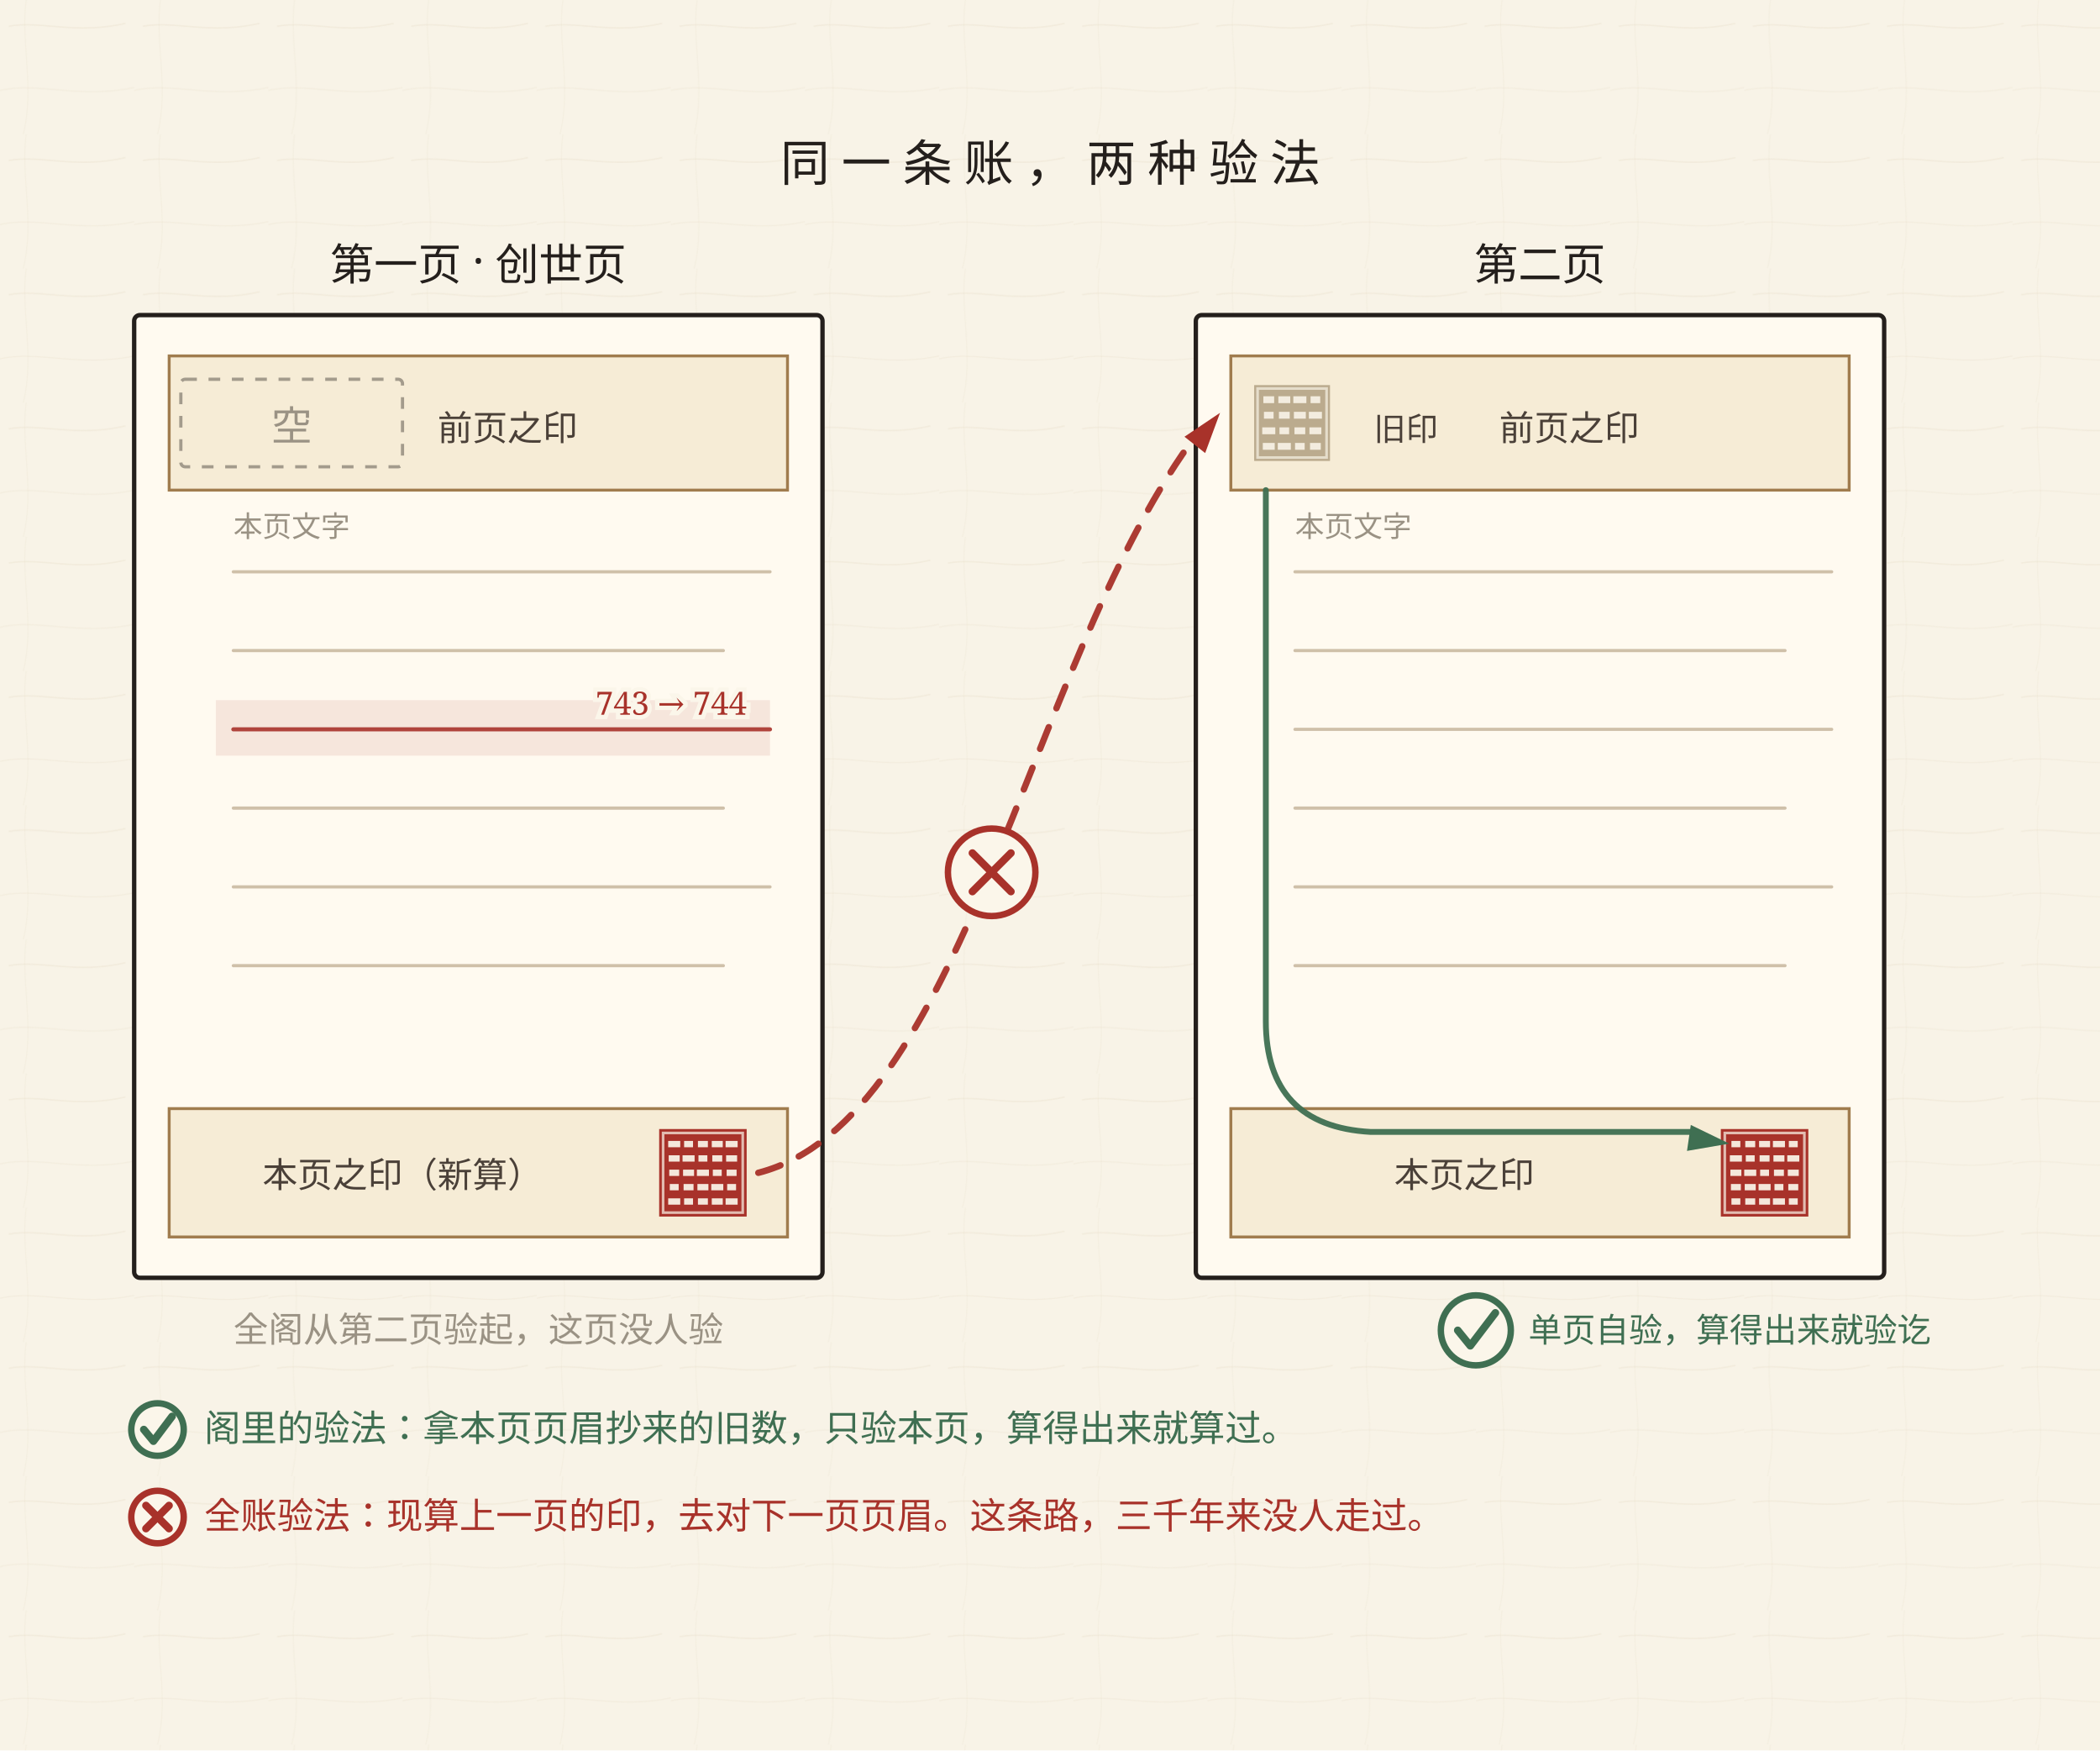
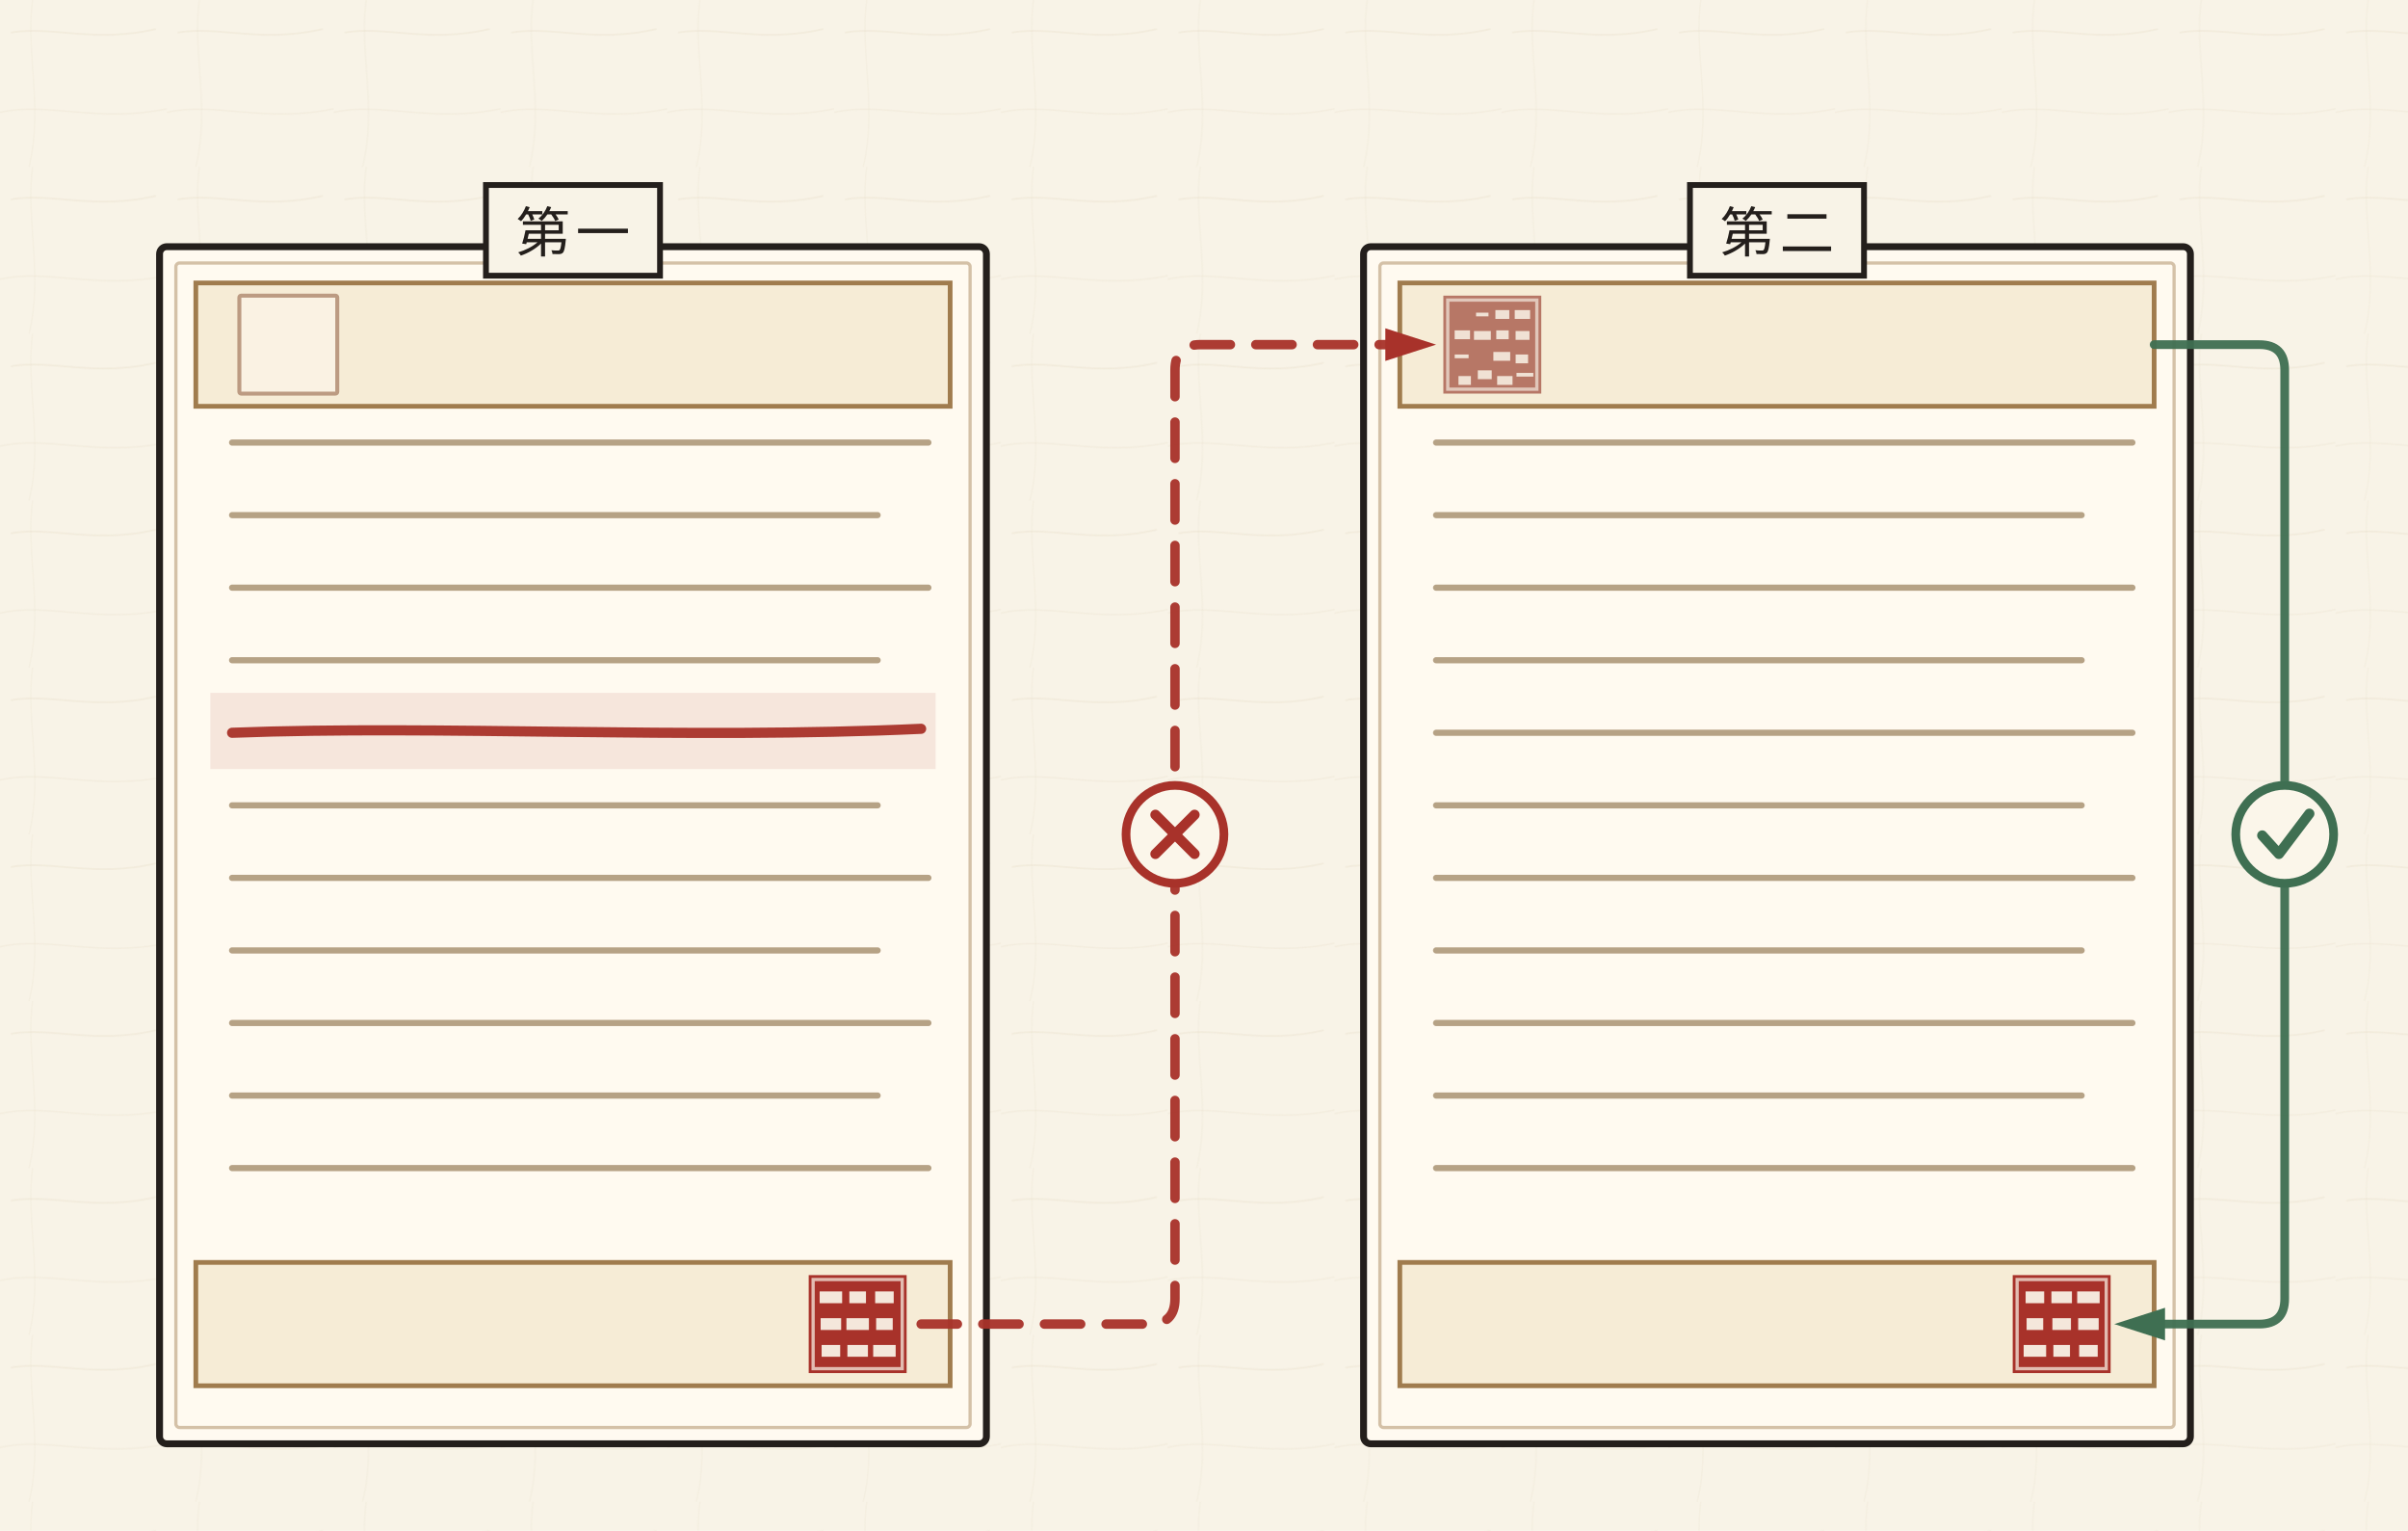
- <svg xmlns="http://www.w3.org/2000/svg" width="720" height="600" viewBox="0 0 720 600">
+ <svg xmlns="http://www.w3.org/2000/svg" width="664" height="422" viewBox="0 0 664 422">
  <defs>
    <pattern id="fiber" width="46" height="46" patternUnits="userSpaceOnUse">
      <path d="M3 9 C14 7 26 12 43 8" stroke="#c9b895" stroke-width="0.5" fill="none" opacity="0.30" />
      <path d="M0 31 C13 28 27 34 46 30" stroke="#c9b895" stroke-width="0.42" fill="none" opacity="0.24" />
      <path d="M9 0 C7 14 12 30 8 46" stroke="#c9b895" stroke-width="0.36" fill="none" opacity="0.20" />
    </pattern>
    <pattern id="wave" width="34" height="13" patternUnits="userSpaceOnUse">
      <path d="M0 9 Q8.5 2 17 9 T34 9" stroke="#7d9fb0" stroke-width="1.0" fill="none" opacity="0.75" />
    </pattern>
    <pattern id="tile" width="17" height="10" patternUnits="userSpaceOnUse">
      <path d="M0 9.5 Q8.5 5 17 9.5" stroke="#241f1c" stroke-width="0.7" fill="none" opacity="0.5" />
    </pattern>
    <pattern id="brick" width="34" height="18" patternUnits="userSpaceOnUse">
      <path d="M0 17.5 L34 17.5 M0 8.5 L34 8.5 M8 8.5 L8 17.5 M26 0.5 L26 8.5" stroke="#241f1c" stroke-width="0.55" fill="none" opacity="0.30" />
    </pattern>
    <radialGradient id="glow" cx="50%" cy="50%" r="50%">
      <stop offset="0%" stop-color="#f6c96b" stop-opacity="0.62" />
      <stop offset="55%" stop-color="#e0a044" stop-opacity="0.22" />
      <stop offset="100%" stop-color="#e0a044" stop-opacity="0" />
    </radialGradient>
    <linearGradient id="blade" x1="0" y1="0" x2="1" y2="0">
      <stop offset="0%" stop-color="#8a2f22" />
      <stop offset="38%" stop-color="#c0562c" />
      <stop offset="68%" stop-color="#e8a63f" />
      <stop offset="100%" stop-color="#f4d489" />
    </linearGradient>
    <linearGradient id="inkwash" x1="0" y1="0" x2="0" y2="1">
      <stop offset="0%" stop-color="#1d2529" stop-opacity="0.34" />
      <stop offset="100%" stop-color="#1d2529" stop-opacity="0" />
    </linearGradient>
  </defs>
-   <rect width="720" height="600" fill="#f8f3e7" />
-   <rect width="720" height="600" fill="url(#fiber)" opacity="0.42" />
-   <text x="360" y="62" font-family="STKaiti, Kaiti SC, serif" font-size="17" fill="#241f1c" text-anchor="middle" letter-spacing="4">同一条账，两种验法</text>
-   <text x="164.0" y="96" font-family="STKaiti, Kaiti SC, serif" font-size="15" fill="#241f1c" text-anchor="middle">第一页 · 创世页</text>
-   <text x="528.0" y="96" font-family="STKaiti, Kaiti SC, serif" font-size="15" fill="#241f1c" text-anchor="middle">第二页</text>
-   <rect x="46" y="108" width="236" height="330" rx="2" fill="#fffaf0" stroke="#241f1c" stroke-width="1.5" />
-   <rect x="58" y="122" width="212" height="46" rx="0" fill="#f6ecd6" stroke="#a07c4e" stroke-width="1.0" />
-   <rect x="62" y="130" width="76" height="30" rx="1.5" fill="none" stroke="#9a9284" stroke-width="1.1" opacity="0.9" stroke-dasharray="4 4" />
-   <text x="100" y="151" font-family="STKaiti, Kaiti SC, serif" font-size="14" fill="#9a9284" text-anchor="middle">空</text>
-   <text x="150" y="151" font-family="STKaiti, Kaiti SC, serif" font-size="12" fill="#4a4038" text-anchor="start">前页之印</text>
-   <text x="80" y="184" font-family="STKaiti, Kaiti SC, serif" font-size="10" fill="#9a9284" text-anchor="start">本页文字</text>
-   <path d="M80 196 L264 196" stroke="#a89070" stroke-width="1.1" stroke-linecap="round" opacity="0.55" />
-   <path d="M80 223 L248 223" stroke="#a89070" stroke-width="1.1" stroke-linecap="round" opacity="0.55" />
-   <rect x="74" y="240" width="190" height="19" rx="0" fill="#a8322a" opacity="0.1" />
-   <path d="M80 250 L264 250" stroke="#a8322a" stroke-width="1.4" stroke-linecap="round" opacity="0.9" />
-   <text x="256" y="245" font-family="Songti SC, STSong, serif" font-size="11" fill="#a8322a" stroke="#fbf6ea" stroke-width="3" paint-order="stroke" text-anchor="end">743 → 744</text>
-   <path d="M80 277 L248 277" stroke="#a89070" stroke-width="1.1" stroke-linecap="round" opacity="0.55" />
-   <path d="M80 304 L264 304" stroke="#a89070" stroke-width="1.1" stroke-linecap="round" opacity="0.55" />
-   <path d="M80 331 L248 331" stroke="#a89070" stroke-width="1.1" stroke-linecap="round" opacity="0.55" />
-   <rect x="58" y="380" width="212" height="44" rx="0" fill="#f6ecd6" stroke="#a07c4e" stroke-width="1.0" />
-   <text x="138" y="407" font-family="STKaiti, Kaiti SC, serif" font-size="12" fill="#4a4038" text-anchor="middle">本页之印（新算）</text>
-   <rect x="226" y="387" width="30" height="30" rx="0" fill="#a8322a" />
-   <rect x="229.094" y="391.078" width="4.133" height="2.165" rx="0" fill="#fbf6ea" opacity="0.92" />
-   <rect x="229.274" y="395.998" width="3.772" height="2.165" rx="0" fill="#fbf6ea" opacity="0.92" />
-   <rect x="229.454" y="400.918" width="3.411" height="2.165" rx="0" fill="#fbf6ea" opacity="0.92" />
-   <rect x="229.635" y="405.838" width="3.05" height="2.165" rx="0" fill="#fbf6ea" opacity="0.92" />
-   <rect x="229.094" y="410.758" width="4.133" height="2.165" rx="0" fill="#fbf6ea" opacity="0.92" />
-   <rect x="234.555" y="391.078" width="3.05" height="2.165" rx="0" fill="#fbf6ea" opacity="0.92" />
-   <rect x="234.014" y="395.998" width="4.133" height="2.165" rx="0" fill="#fbf6ea" opacity="0.92" />
-   <rect x="234.194" y="400.918" width="3.772" height="2.165" rx="0" fill="#fbf6ea" opacity="0.92" />
-   <rect x="234.374" y="405.838" width="3.411" height="2.165" rx="0" fill="#fbf6ea" opacity="0.92" />
-   <rect x="234.555" y="410.758" width="3.05" height="2.165" rx="0" fill="#fbf6ea" opacity="0.92" />
-   <rect x="239.294" y="391.078" width="3.411" height="2.165" rx="0" fill="#fbf6ea" opacity="0.92" />
-   <rect x="239.475" y="395.998" width="3.05" height="2.165" rx="0" fill="#fbf6ea" opacity="0.92" />
-   <rect x="238.934" y="400.918" width="4.133" height="2.165" rx="0" fill="#fbf6ea" opacity="0.92" />
-   <rect x="239.114" y="405.838" width="3.772" height="2.165" rx="0" fill="#fbf6ea" opacity="0.92" />
-   <rect x="239.294" y="410.758" width="3.411" height="2.165" rx="0" fill="#fbf6ea" opacity="0.92" />
-   <rect x="244.034" y="391.078" width="3.772" height="2.165" rx="0" fill="#fbf6ea" opacity="0.92" />
-   <rect x="244.214" y="395.998" width="3.411" height="2.165" rx="0" fill="#fbf6ea" opacity="0.92" />
-   <rect x="244.395" y="400.918" width="3.05" height="2.165" rx="0" fill="#fbf6ea" opacity="0.92" />
-   <rect x="243.854" y="405.838" width="4.133" height="2.165" rx="0" fill="#fbf6ea" opacity="0.92" />
-   <rect x="244.034" y="410.758" width="3.772" height="2.165" rx="0" fill="#fbf6ea" opacity="0.92" />
-   <rect x="248.774" y="391.078" width="4.133" height="2.165" rx="0" fill="#fbf6ea" opacity="0.92" />
-   <rect x="248.954" y="395.998" width="3.772" height="2.165" rx="0" fill="#fbf6ea" opacity="0.92" />
-   <rect x="249.134" y="400.918" width="3.411" height="2.165" rx="0" fill="#fbf6ea" opacity="0.92" />
-   <rect x="249.315" y="405.838" width="3.05" height="2.165" rx="0" fill="#fbf6ea" opacity="0.92" />
-   <rect x="248.774" y="410.758" width="4.133" height="2.165" rx="0" fill="#fbf6ea" opacity="0.92" />
-   <rect x="227.35" y="388.35" width="27.3" height="27.3" rx="0" fill="none" stroke="#fbf6ea" stroke-width="0.9" opacity="0.7" />
-   <rect x="410" y="108" width="236" height="330" rx="2" fill="#fffaf0" stroke="#241f1c" stroke-width="1.5" />
-   <rect x="422" y="122" width="212" height="46" rx="0" fill="#f6ecd6" stroke="#a07c4e" stroke-width="1.0" />
-   <rect x="430" y="132" width="26" height="26" rx="0" fill="#b8a88a" opacity="0.95" />
-   <rect x="433.157" y="135.832" width="3.695" height="2.345" rx="0" fill="#fbf6ea" opacity="0.874" />
-   <rect x="433.353" y="141.162" width="3.305" height="2.345" rx="0" fill="#fbf6ea" opacity="0.874" />
-   <rect x="432.766" y="146.492" width="4.477" height="2.345" rx="0" fill="#fbf6ea" opacity="0.874" />
-   <rect x="432.962" y="151.822" width="4.086" height="2.345" rx="0" fill="#fbf6ea" opacity="0.874" />
-   <rect x="438.292" y="135.832" width="4.086" height="2.345" rx="0" fill="#fbf6ea" opacity="0.874" />
-   <rect x="438.487" y="141.162" width="3.695" height="2.345" rx="0" fill="#fbf6ea" opacity="0.874" />
-   <rect x="438.683" y="146.492" width="3.305" height="2.345" rx="0" fill="#fbf6ea" opacity="0.874" />
-   <rect x="438.096" y="151.822" width="4.477" height="2.345" rx="0" fill="#fbf6ea" opacity="0.874" />
-   <rect x="443.426" y="135.832" width="4.477" height="2.345" rx="0" fill="#fbf6ea" opacity="0.874" />
-   <rect x="443.622" y="141.162" width="4.086" height="2.345" rx="0" fill="#fbf6ea" opacity="0.874" />
-   <rect x="443.817" y="146.492" width="3.695" height="2.345" rx="0" fill="#fbf6ea" opacity="0.874" />
-   <rect x="444.013" y="151.822" width="3.305" height="2.345" rx="0" fill="#fbf6ea" opacity="0.874" />
-   <rect x="449.343" y="135.832" width="3.305" height="2.345" rx="0" fill="#fbf6ea" opacity="0.874" />
-   <rect x="448.756" y="141.162" width="4.477" height="2.345" rx="0" fill="#fbf6ea" opacity="0.874" />
-   <rect x="448.952" y="146.492" width="4.086" height="2.345" rx="0" fill="#fbf6ea" opacity="0.874" />
-   <rect x="449.147" y="151.822" width="3.695" height="2.345" rx="0" fill="#fbf6ea" opacity="0.874" />
-   <rect x="431.17" y="133.17" width="23.66" height="23.66" rx="0" fill="none" stroke="#fbf6ea" stroke-width="0.9" opacity="0.665" />
-   <text x="482" y="151" font-family="STKaiti, Kaiti SC, serif" font-size="11" fill="#4a4038" text-anchor="middle">旧印</text>
-   <text x="514" y="151" font-family="STKaiti, Kaiti SC, serif" font-size="12" fill="#4a4038" text-anchor="start">前页之印</text>
-   <text x="444" y="184" font-family="STKaiti, Kaiti SC, serif" font-size="10" fill="#9a9284" text-anchor="start">本页文字</text>
-   <path d="M444 196 L628 196" stroke="#a89070" stroke-width="1.1" stroke-linecap="round" opacity="0.55" />
-   <path d="M444 223 L612 223" stroke="#a89070" stroke-width="1.1" stroke-linecap="round" opacity="0.55" />
-   <path d="M444 250 L628 250" stroke="#a89070" stroke-width="1.1" stroke-linecap="round" opacity="0.55" />
-   <path d="M444 277 L612 277" stroke="#a89070" stroke-width="1.1" stroke-linecap="round" opacity="0.55" />
-   <path d="M444 304 L628 304" stroke="#a89070" stroke-width="1.1" stroke-linecap="round" opacity="0.55" />
-   <path d="M444 331 L612 331" stroke="#a89070" stroke-width="1.1" stroke-linecap="round" opacity="0.55" />
-   <rect x="422" y="380" width="212" height="44" rx="0" fill="#f6ecd6" stroke="#a07c4e" stroke-width="1.0" />
-   <text x="502" y="407" font-family="STKaiti, Kaiti SC, serif" font-size="12" fill="#4a4038" text-anchor="middle">本页之印</text>
-   <rect x="590" y="387" width="30" height="30" rx="0" fill="#a8322a" />
-   <rect x="593.635" y="391.078" width="3.05" height="2.165" rx="0" fill="#fbf6ea" opacity="0.92" />
-   <rect x="593.094" y="395.998" width="4.133" height="2.165" rx="0" fill="#fbf6ea" opacity="0.92" />
-   <rect x="593.274" y="400.918" width="3.772" height="2.165" rx="0" fill="#fbf6ea" opacity="0.92" />
-   <rect x="593.454" y="405.838" width="3.411" height="2.165" rx="0" fill="#fbf6ea" opacity="0.92" />
-   <rect x="593.635" y="410.758" width="3.05" height="2.165" rx="0" fill="#fbf6ea" opacity="0.92" />
-   <rect x="598.374" y="391.078" width="3.411" height="2.165" rx="0" fill="#fbf6ea" opacity="0.92" />
-   <rect x="598.555" y="395.998" width="3.05" height="2.165" rx="0" fill="#fbf6ea" opacity="0.92" />
-   <rect x="598.014" y="400.918" width="4.133" height="2.165" rx="0" fill="#fbf6ea" opacity="0.92" />
-   <rect x="598.194" y="405.838" width="3.772" height="2.165" rx="0" fill="#fbf6ea" opacity="0.92" />
-   <rect x="598.374" y="410.758" width="3.411" height="2.165" rx="0" fill="#fbf6ea" opacity="0.92" />
-   <rect x="603.114" y="391.078" width="3.772" height="2.165" rx="0" fill="#fbf6ea" opacity="0.92" />
-   <rect x="603.294" y="395.998" width="3.411" height="2.165" rx="0" fill="#fbf6ea" opacity="0.92" />
-   <rect x="603.475" y="400.918" width="3.05" height="2.165" rx="0" fill="#fbf6ea" opacity="0.92" />
-   <rect x="602.934" y="405.838" width="4.133" height="2.165" rx="0" fill="#fbf6ea" opacity="0.92" />
-   <rect x="603.114" y="410.758" width="3.772" height="2.165" rx="0" fill="#fbf6ea" opacity="0.92" />
-   <rect x="607.854" y="391.078" width="4.133" height="2.165" rx="0" fill="#fbf6ea" opacity="0.92" />
-   <rect x="608.034" y="395.998" width="3.772" height="2.165" rx="0" fill="#fbf6ea" opacity="0.92" />
-   <rect x="608.214" y="400.918" width="3.411" height="2.165" rx="0" fill="#fbf6ea" opacity="0.92" />
-   <rect x="608.395" y="405.838" width="3.05" height="2.165" rx="0" fill="#fbf6ea" opacity="0.92" />
-   <rect x="607.854" y="410.758" width="4.133" height="2.165" rx="0" fill="#fbf6ea" opacity="0.92" />
-   <rect x="613.315" y="391.078" width="3.05" height="2.165" rx="0" fill="#fbf6ea" opacity="0.92" />
-   <rect x="612.774" y="395.998" width="4.133" height="2.165" rx="0" fill="#fbf6ea" opacity="0.92" />
-   <rect x="612.954" y="400.918" width="3.772" height="2.165" rx="0" fill="#fbf6ea" opacity="0.92" />
-   <rect x="613.134" y="405.838" width="3.411" height="2.165" rx="0" fill="#fbf6ea" opacity="0.92" />
-   <rect x="613.315" y="410.758" width="3.05" height="2.165" rx="0" fill="#fbf6ea" opacity="0.92" />
-   <rect x="591.35" y="388.35" width="27.3" height="27.3" rx="0" fill="none" stroke="#fbf6ea" stroke-width="0.9" opacity="0.7" />
-   <path d="M260 402 C 330 384 352 230 408 152" fill="none" stroke="#a8322a" stroke-width="2.2" stroke-linejoin="round" stroke-linecap="round" stroke-dasharray="8 7" opacity="0.95" />
-   <path d="M418.3 141.5 L413.2 155.3 L406.1 149.7 Z" fill="#a8322a" />
-   <circle cx="340" cy="299" r="15" fill="#fbf6ea" stroke="#a8322a" stroke-width="2.2" />
-   <path d="M333.4 292.4 L346.6 305.6" stroke="#a8322a" stroke-width="2.6" stroke-linecap="round" />
-   <path d="M346.6 292.4 L333.4 305.6" stroke="#a8322a" stroke-width="2.6" stroke-linecap="round" />
-   <path d="M434 168 L434 350 Q434 386 470 388 L580 388" fill="none" stroke="#3f6f52" stroke-width="2.0" stroke-linejoin="round" stroke-linecap="round" opacity="0.95" />
-   <path d="M592.9 392.0 L578.4 394.5 L579.7 385.6 Z" fill="#3f6f52" />
-   <text x="164.0" y="460" font-family="STKaiti, Kaiti SC, serif" font-size="12" fill="#9a9284" text-anchor="middle">全阁从第二页验起，这页没人验</text>
-   <circle cx="506" cy="456" r="12" fill="#fbf6ea" stroke="#3f6f52" stroke-width="2.2" />
-   <path d="M499.8 456.0 L504.1 461.3 L512.7 450.0" fill="none" stroke="#3f6f52" stroke-width="2.6" stroke-linejoin="round" stroke-linecap="round" />
-   <text x="524" y="460" font-family="STKaiti, Kaiti SC, serif" font-size="11.5" fill="#3f6f52" text-anchor="start">单页自验，算得出来就验讫</text>
-   <circle cx="54" cy="490" r="9" fill="#fbf6ea" stroke="#3f6f52" stroke-width="2.2" />
-   <path d="M49.3 490.0 L52.6 494.0 L59.0 485.5" fill="none" stroke="#3f6f52" stroke-width="2.6" stroke-linejoin="round" stroke-linecap="round" />
-   <text x="70" y="494" font-family="STKaiti, Kaiti SC, serif" font-size="12.5" fill="#3f6f52" text-anchor="start">阁里的验法：拿本页页眉抄来的旧数，只验本页，算得出来就算过。</text>
-   <circle cx="54" cy="520" r="9" fill="#fbf6ea" stroke="#a8322a" stroke-width="2.2" />
-   <path d="M50.04 516.04 L57.96 523.96" stroke="#a8322a" stroke-width="2.6" stroke-linecap="round" />
-   <path d="M57.96 516.04 L50.04 523.96" stroke="#a8322a" stroke-width="2.6" stroke-linecap="round" />
-   <text x="70" y="524" font-family="STKaiti, Kaiti SC, serif" font-size="12.5" fill="#a8322a" text-anchor="start">全账验法：现算上一页的印，去对下一页页眉。这条路，三千年来没人走过。</text>
+   <rect width="664" height="422" fill="#f8f3e7" />
+   <rect width="664" height="422" fill="url(#fiber)" opacity="0.42" />
+   <rect x="44" y="68" width="228" height="330" rx="2" fill="#fffaf0" stroke="#241f1c" stroke-width="1.9" />
+   <rect x="48.5" y="72.5" width="219" height="321" rx="1" fill="none" stroke="#a07c4e" stroke-width="0.9" opacity="0.45" />
+   <rect x="54" y="78" width="208" height="34" rx="0" fill="#f6ecd6" stroke="#a07c4e" stroke-width="1.3" />
+   <rect x="66" y="81.5" width="27" height="27" rx="0.5" fill="#fdf8ec" stroke="#8c5a3c" stroke-width="1.1" opacity="0.55" />
+   <rect x="54" y="348" width="208" height="34" rx="0" fill="#f6ecd6" stroke="#a07c4e" stroke-width="1.3" />
+   <rect x="223" y="351.5" width="27" height="27" rx="0" fill="#a8322a" />
+   <rect x="226.02" y="355.996" width="6.199" height="3.247" rx="0" fill="#fbf6ea" opacity="0.92" />
+   <rect x="226.291" y="363.376" width="5.658" height="3.247" rx="0" fill="#fbf6ea" opacity="0.92" />
+   <rect x="226.562" y="370.756" width="5.117" height="3.247" rx="0" fill="#fbf6ea" opacity="0.92" />
+   <rect x="234.212" y="355.996" width="4.576" height="3.247" rx="0" fill="#fbf6ea" opacity="0.92" />
+   <rect x="233.4" y="363.376" width="6.199" height="3.247" rx="0" fill="#fbf6ea" opacity="0.92" />
+   <rect x="233.671" y="370.756" width="5.658" height="3.247" rx="0" fill="#fbf6ea" opacity="0.92" />
+   <rect x="241.322" y="355.996" width="5.117" height="3.247" rx="0" fill="#fbf6ea" opacity="0.92" />
+   <rect x="241.592" y="363.376" width="4.576" height="3.247" rx="0" fill="#fbf6ea" opacity="0.92" />
+   <rect x="240.78" y="370.756" width="6.199" height="3.247" rx="0" fill="#fbf6ea" opacity="0.92" />
+   <rect x="224.215" y="352.715" width="24.57" height="24.57" rx="0" fill="none" stroke="#fbf6ea" stroke-width="0.9" opacity="0.7" />
+   <path d="M64 122 L256 122" stroke="#9a7f5c" stroke-width="1.7" stroke-linecap="round" opacity="0.72" />
+   <path d="M64 142 L242 142" stroke="#9a7f5c" stroke-width="1.7" stroke-linecap="round" opacity="0.72" />
+   <path d="M64 162 L256 162" stroke="#9a7f5c" stroke-width="1.7" stroke-linecap="round" opacity="0.72" />
+   <path d="M64 182 L242 182" stroke="#9a7f5c" stroke-width="1.7" stroke-linecap="round" opacity="0.72" />
+   <rect x="58" y="191" width="200" height="21" rx="0" fill="#a8322a" opacity="0.1" />
+   <path d="M64 202 C121.76 199.8 189.04 203.9 254 200.9" fill="none" stroke="#a8322a" stroke-width="2.8" stroke-linejoin="round" stroke-linecap="round" opacity="0.95" />
+   <path d="M64 222 L242 222" stroke="#9a7f5c" stroke-width="1.7" stroke-linecap="round" opacity="0.72" />
+   <path d="M64 242 L256 242" stroke="#9a7f5c" stroke-width="1.7" stroke-linecap="round" opacity="0.72" />
+   <path d="M64 262 L242 262" stroke="#9a7f5c" stroke-width="1.7" stroke-linecap="round" opacity="0.72" />
+   <path d="M64 282 L256 282" stroke="#9a7f5c" stroke-width="1.7" stroke-linecap="round" opacity="0.72" />
+   <path d="M64 302 L242 302" stroke="#9a7f5c" stroke-width="1.7" stroke-linecap="round" opacity="0.72" />
+   <path d="M64 322 L256 322" stroke="#9a7f5c" stroke-width="1.7" stroke-linecap="round" opacity="0.72" />
+   <rect x="376" y="68" width="228" height="330" rx="2" fill="#fffaf0" stroke="#241f1c" stroke-width="1.9" />
+   <rect x="380.5" y="72.5" width="219" height="321" rx="1" fill="none" stroke="#a07c4e" stroke-width="0.9" opacity="0.45" />
+   <rect x="386" y="78" width="208" height="34" rx="0" fill="#f6ecd6" stroke="#a07c4e" stroke-width="1.3" />
+   <rect x="398" y="81.5" width="27" height="27" rx="0" fill="#b06a5a" opacity="0.9" />
+   <rect x="401.114" y="91.073" width="4.244" height="2.435" rx="0" fill="#fbf6ea" opacity="0.828" />
+   <rect x="401.126" y="97.724" width="3.838" height="1.023" rx="0" fill="#fbf6ea" opacity="0.828" />
+   <rect x="402.17" y="103.664" width="3.432" height="2.435" rx="0" fill="#fbf6ea" opacity="0.828" />
+   <rect x="407.017" y="86.186" width="3.432" height="1.023" rx="0" fill="#fbf6ea" opacity="0.828" />
+   <rect x="406.446" y="91.249" width="4.649" height="2.435" rx="0" fill="#fbf6ea" opacity="0.828" />
+   <rect x="407.502" y="102.085" width="3.838" height="2.435" rx="0" fill="#fbf6ea" opacity="0.828" />
+   <rect x="412.349" y="85.48" width="3.838" height="2.435" rx="0" fill="#fbf6ea" opacity="0.828" />
+   <rect x="412.59" y="91.073" width="3.432" height="2.435" rx="0" fill="#fbf6ea" opacity="0.828" />
+   <rect x="411.79" y="97.018" width="4.649" height="2.435" rx="0" fill="#fbf6ea" opacity="0.828" />
+   <rect x="412.834" y="103.664" width="4.244" height="2.435" rx="0" fill="#fbf6ea" opacity="0.828" />
+   <rect x="417.681" y="85.48" width="4.244" height="2.435" rx="0" fill="#fbf6ea" opacity="0.828" />
+   <rect x="417.922" y="91.249" width="3.838" height="2.435" rx="0" fill="#fbf6ea" opacity="0.828" />
+   <rect x="417.934" y="97.72" width="3.432" height="2.435" rx="0" fill="#fbf6ea" opacity="0.828" />
+   <rect x="418.166" y="102.791" width="4.649" height="1.023" rx="0" fill="#fbf6ea" opacity="0.828" />
+   <rect x="399.215" y="82.715" width="24.57" height="24.57" rx="0" fill="none" stroke="#fbf6ea" stroke-width="0.9" opacity="0.63" />
+   <rect x="386" y="348" width="208" height="34" rx="0" fill="#f6ecd6" stroke="#a07c4e" stroke-width="1.3" />
+   <rect x="555" y="351.5" width="27" height="27" rx="0" fill="#a8322a" />
+   <rect x="558.562" y="355.996" width="5.117" height="3.247" rx="0" fill="#fbf6ea" opacity="0.92" />
+   <rect x="558.832" y="363.376" width="4.576" height="3.247" rx="0" fill="#fbf6ea" opacity="0.92" />
+   <rect x="558.02" y="370.756" width="6.199" height="3.247" rx="0" fill="#fbf6ea" opacity="0.92" />
+   <rect x="565.671" y="355.996" width="5.658" height="3.247" rx="0" fill="#fbf6ea" opacity="0.92" />
+   <rect x="565.942" y="363.376" width="5.117" height="3.247" rx="0" fill="#fbf6ea" opacity="0.92" />
+   <rect x="566.212" y="370.756" width="4.576" height="3.247" rx="0" fill="#fbf6ea" opacity="0.92" />
+   <rect x="572.78" y="355.996" width="6.199" height="3.247" rx="0" fill="#fbf6ea" opacity="0.92" />
+   <rect x="573.051" y="363.376" width="5.658" height="3.247" rx="0" fill="#fbf6ea" opacity="0.92" />
+   <rect x="573.322" y="370.756" width="5.117" height="3.247" rx="0" fill="#fbf6ea" opacity="0.92" />
+   <rect x="556.215" y="352.715" width="24.57" height="24.57" rx="0" fill="none" stroke="#fbf6ea" stroke-width="0.9" opacity="0.7" />
+   <path d="M396 122 L588 122" stroke="#9a7f5c" stroke-width="1.7" stroke-linecap="round" opacity="0.72" />
+   <path d="M396 142 L574 142" stroke="#9a7f5c" stroke-width="1.7" stroke-linecap="round" opacity="0.72" />
+   <path d="M396 162 L588 162" stroke="#9a7f5c" stroke-width="1.7" stroke-linecap="round" opacity="0.72" />
+   <path d="M396 182 L574 182" stroke="#9a7f5c" stroke-width="1.7" stroke-linecap="round" opacity="0.72" />
+   <path d="M396 202 L588 202" stroke="#9a7f5c" stroke-width="1.7" stroke-linecap="round" opacity="0.72" />
+   <path d="M396 222 L574 222" stroke="#9a7f5c" stroke-width="1.7" stroke-linecap="round" opacity="0.72" />
+   <path d="M396 242 L588 242" stroke="#9a7f5c" stroke-width="1.7" stroke-linecap="round" opacity="0.72" />
+   <path d="M396 262 L574 262" stroke="#9a7f5c" stroke-width="1.7" stroke-linecap="round" opacity="0.72" />
+   <path d="M396 282 L588 282" stroke="#9a7f5c" stroke-width="1.7" stroke-linecap="round" opacity="0.72" />
+   <path d="M396 302 L574 302" stroke="#9a7f5c" stroke-width="1.7" stroke-linecap="round" opacity="0.72" />
+   <path d="M396 322 L588 322" stroke="#9a7f5c" stroke-width="1.7" stroke-linecap="round" opacity="0.72" />
+   <rect x="134.0" y="51" width="48" height="25" rx="0" fill="#f8f3e7" stroke="#241f1c" stroke-width="1.6" />
+   <text x="158.0" y="69.5" font-family="STKaiti, Kaiti SC, serif" font-size="15" fill="#241f1c" text-anchor="middle" letter-spacing="1.5">第一</text>
+   <rect x="466.0" y="51" width="48" height="25" rx="0" fill="#f8f3e7" stroke="#241f1c" stroke-width="1.6" />
+   <text x="490.0" y="69.5" font-family="STKaiti, Kaiti SC, serif" font-size="15" fill="#241f1c" text-anchor="middle" letter-spacing="1.5">第二</text>
+   <path d="M254 365.0 L317.0 365.0 Q324.0 365.0 324.0 358.0 L324.0 102.0 Q324.0 95.0 331.0 95.0 L384 95.0" fill="none" stroke="#a8322a" stroke-width="2.6" stroke-linejoin="round" stroke-linecap="round" stroke-dasharray="10 7" opacity="0.95" />
+   <path d="M396.0 95.0 L382.0 99.5 L382.0 90.5 Z" fill="#a8322a" />
+   <circle cx="324.0" cy="230.0" r="13.5" fill="#fbf6ea" stroke="#a8322a" stroke-width="2.4" />
+   <path d="M318.6 224.6 L329.4 235.4" stroke="#a8322a" stroke-width="2.8" stroke-linecap="round" />
+   <path d="M329.4 224.6 L318.6 235.4" stroke="#a8322a" stroke-width="2.8" stroke-linecap="round" />
+   <path d="M594 95.0 L623 95.0 Q630 95.0 630 102.0 L630 358.0 Q630 365.0 623 365.0 L594 365.0" fill="none" stroke="#3f6f52" stroke-width="2.4" stroke-linejoin="round" stroke-linecap="round" opacity="0.95" />
+   <path d="M583.0 365.0 L597.0 360.5 L597.0 369.5 Z" fill="#3f6f52" />
+   <circle cx="630" cy="230.0" r="13.5" fill="#fbf6ea" stroke="#3f6f52" stroke-width="2.4" />
+   <path d="M623.8 230.3 L628.4 235.4 L636.8 224.3" fill="none" stroke="#3f6f52" stroke-width="2.8" stroke-linejoin="round" stroke-linecap="round" />
</svg>
